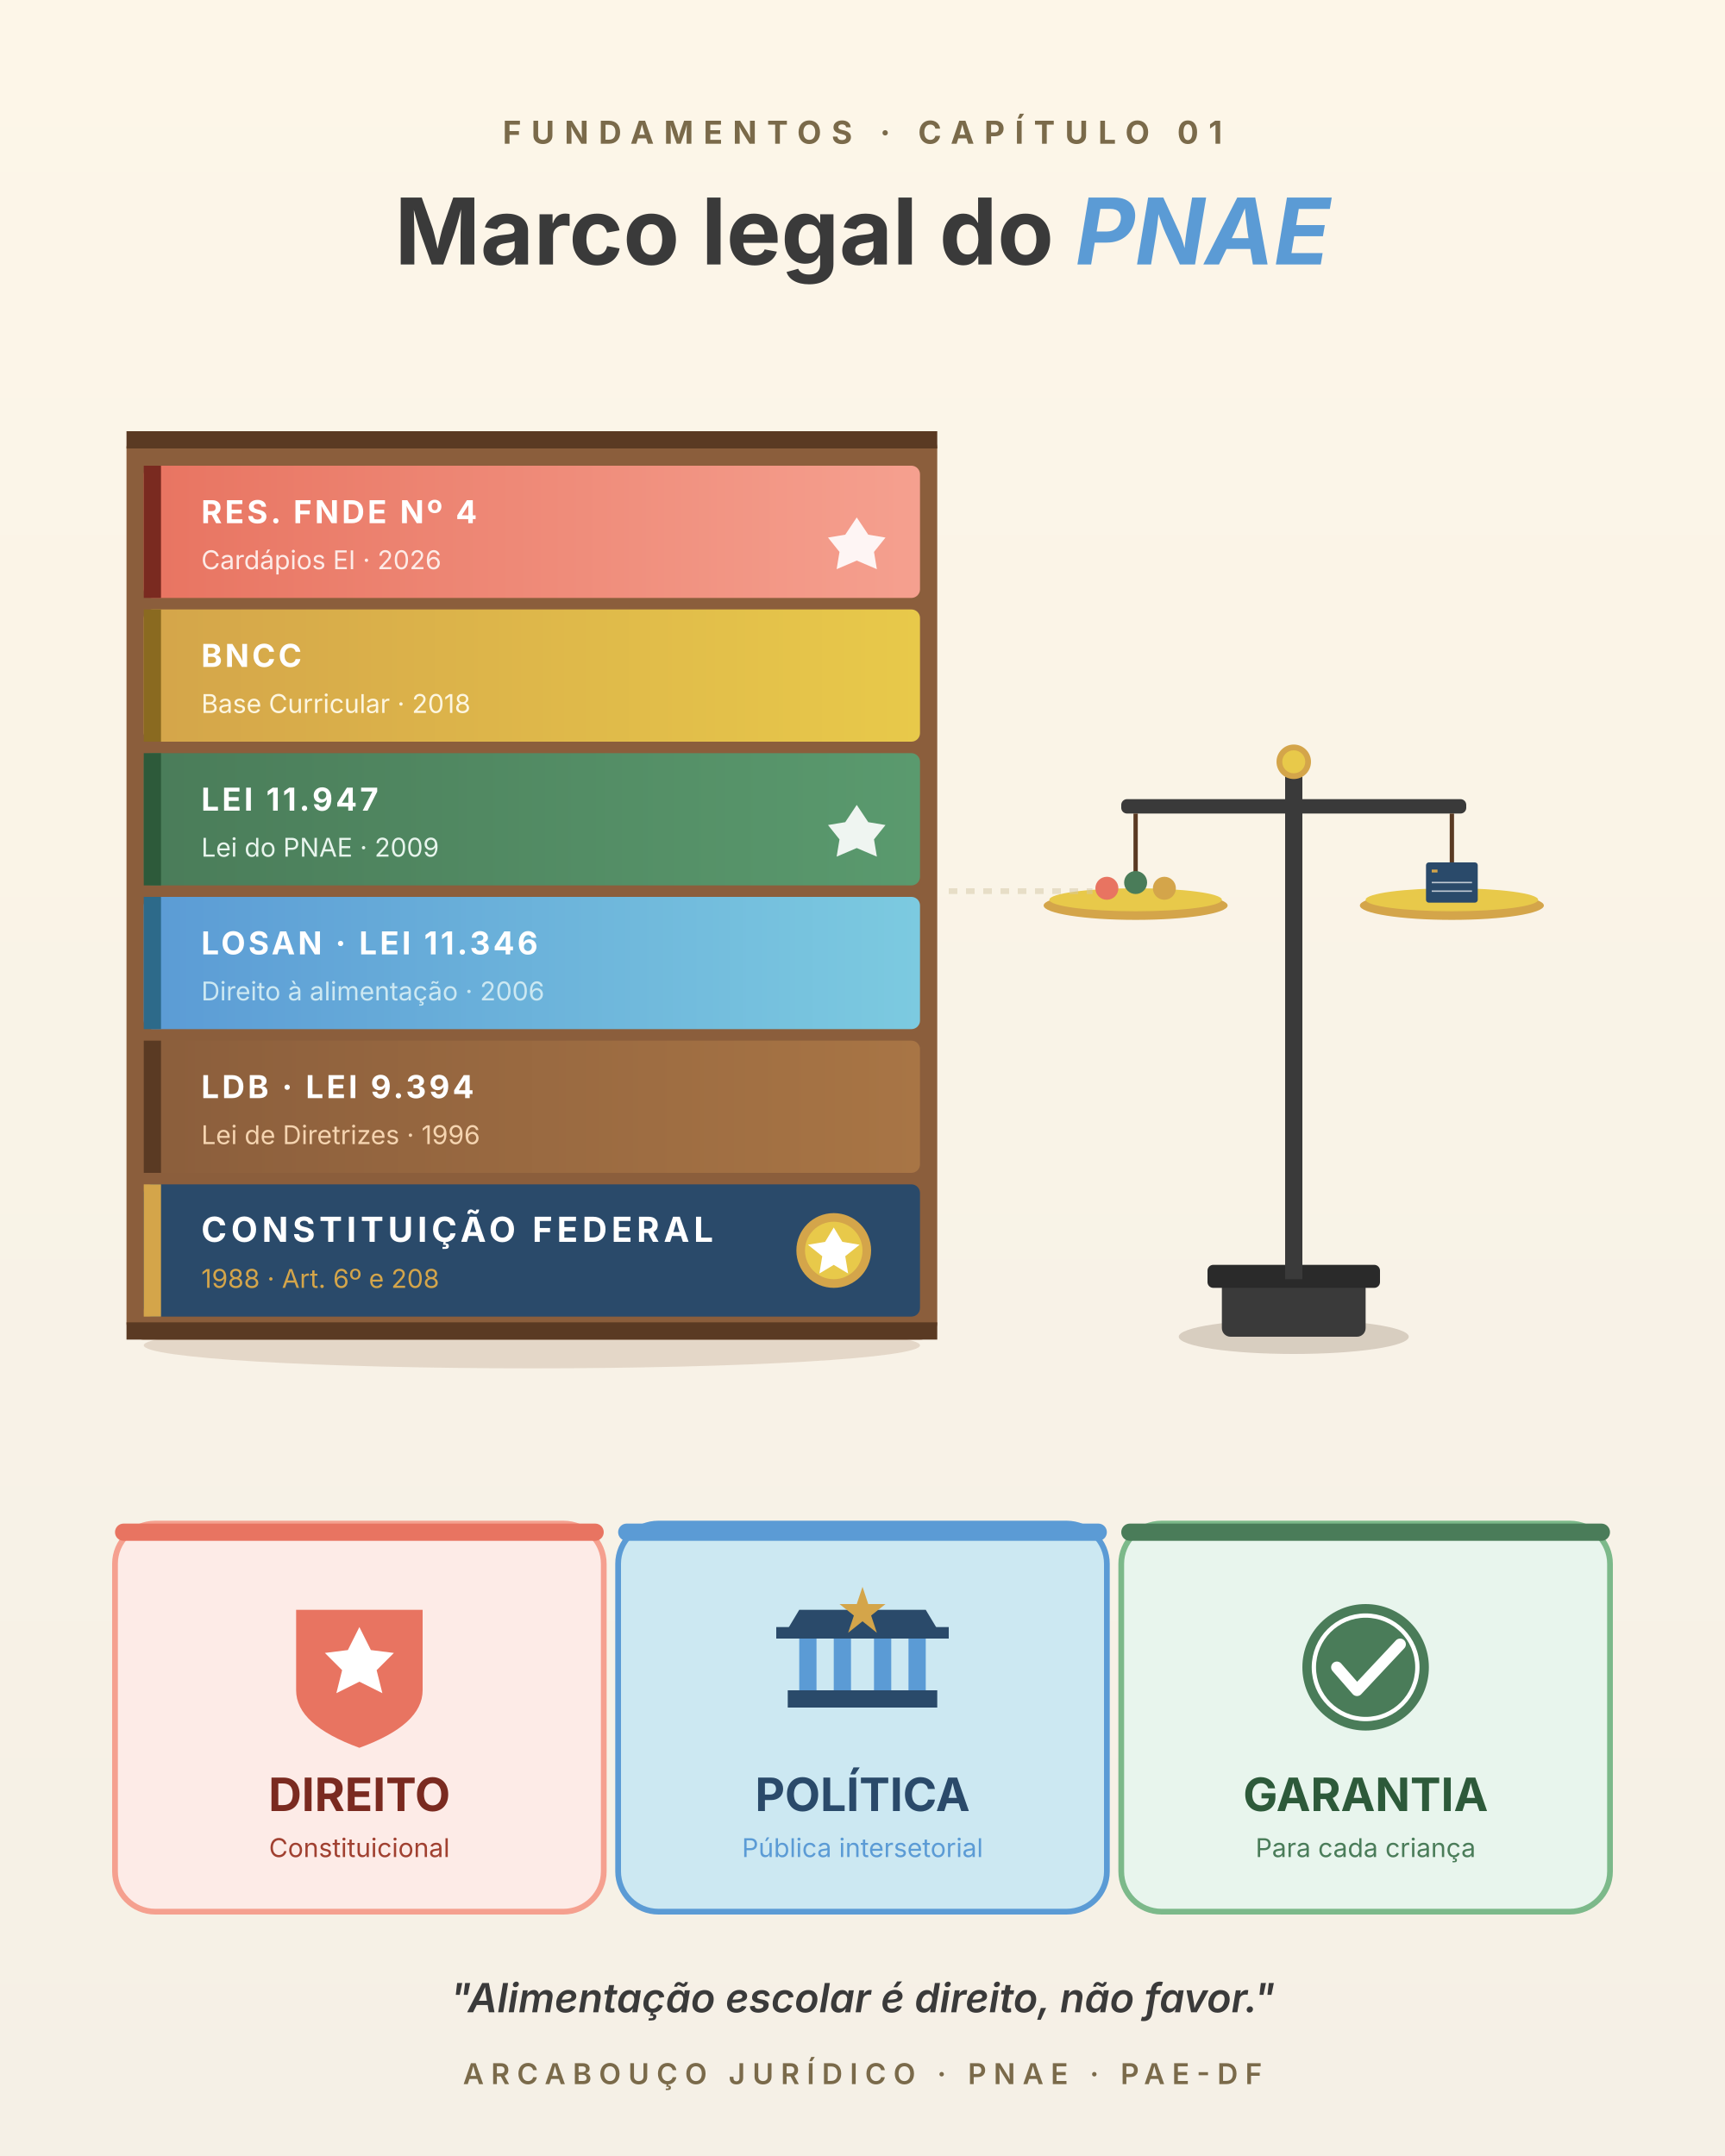
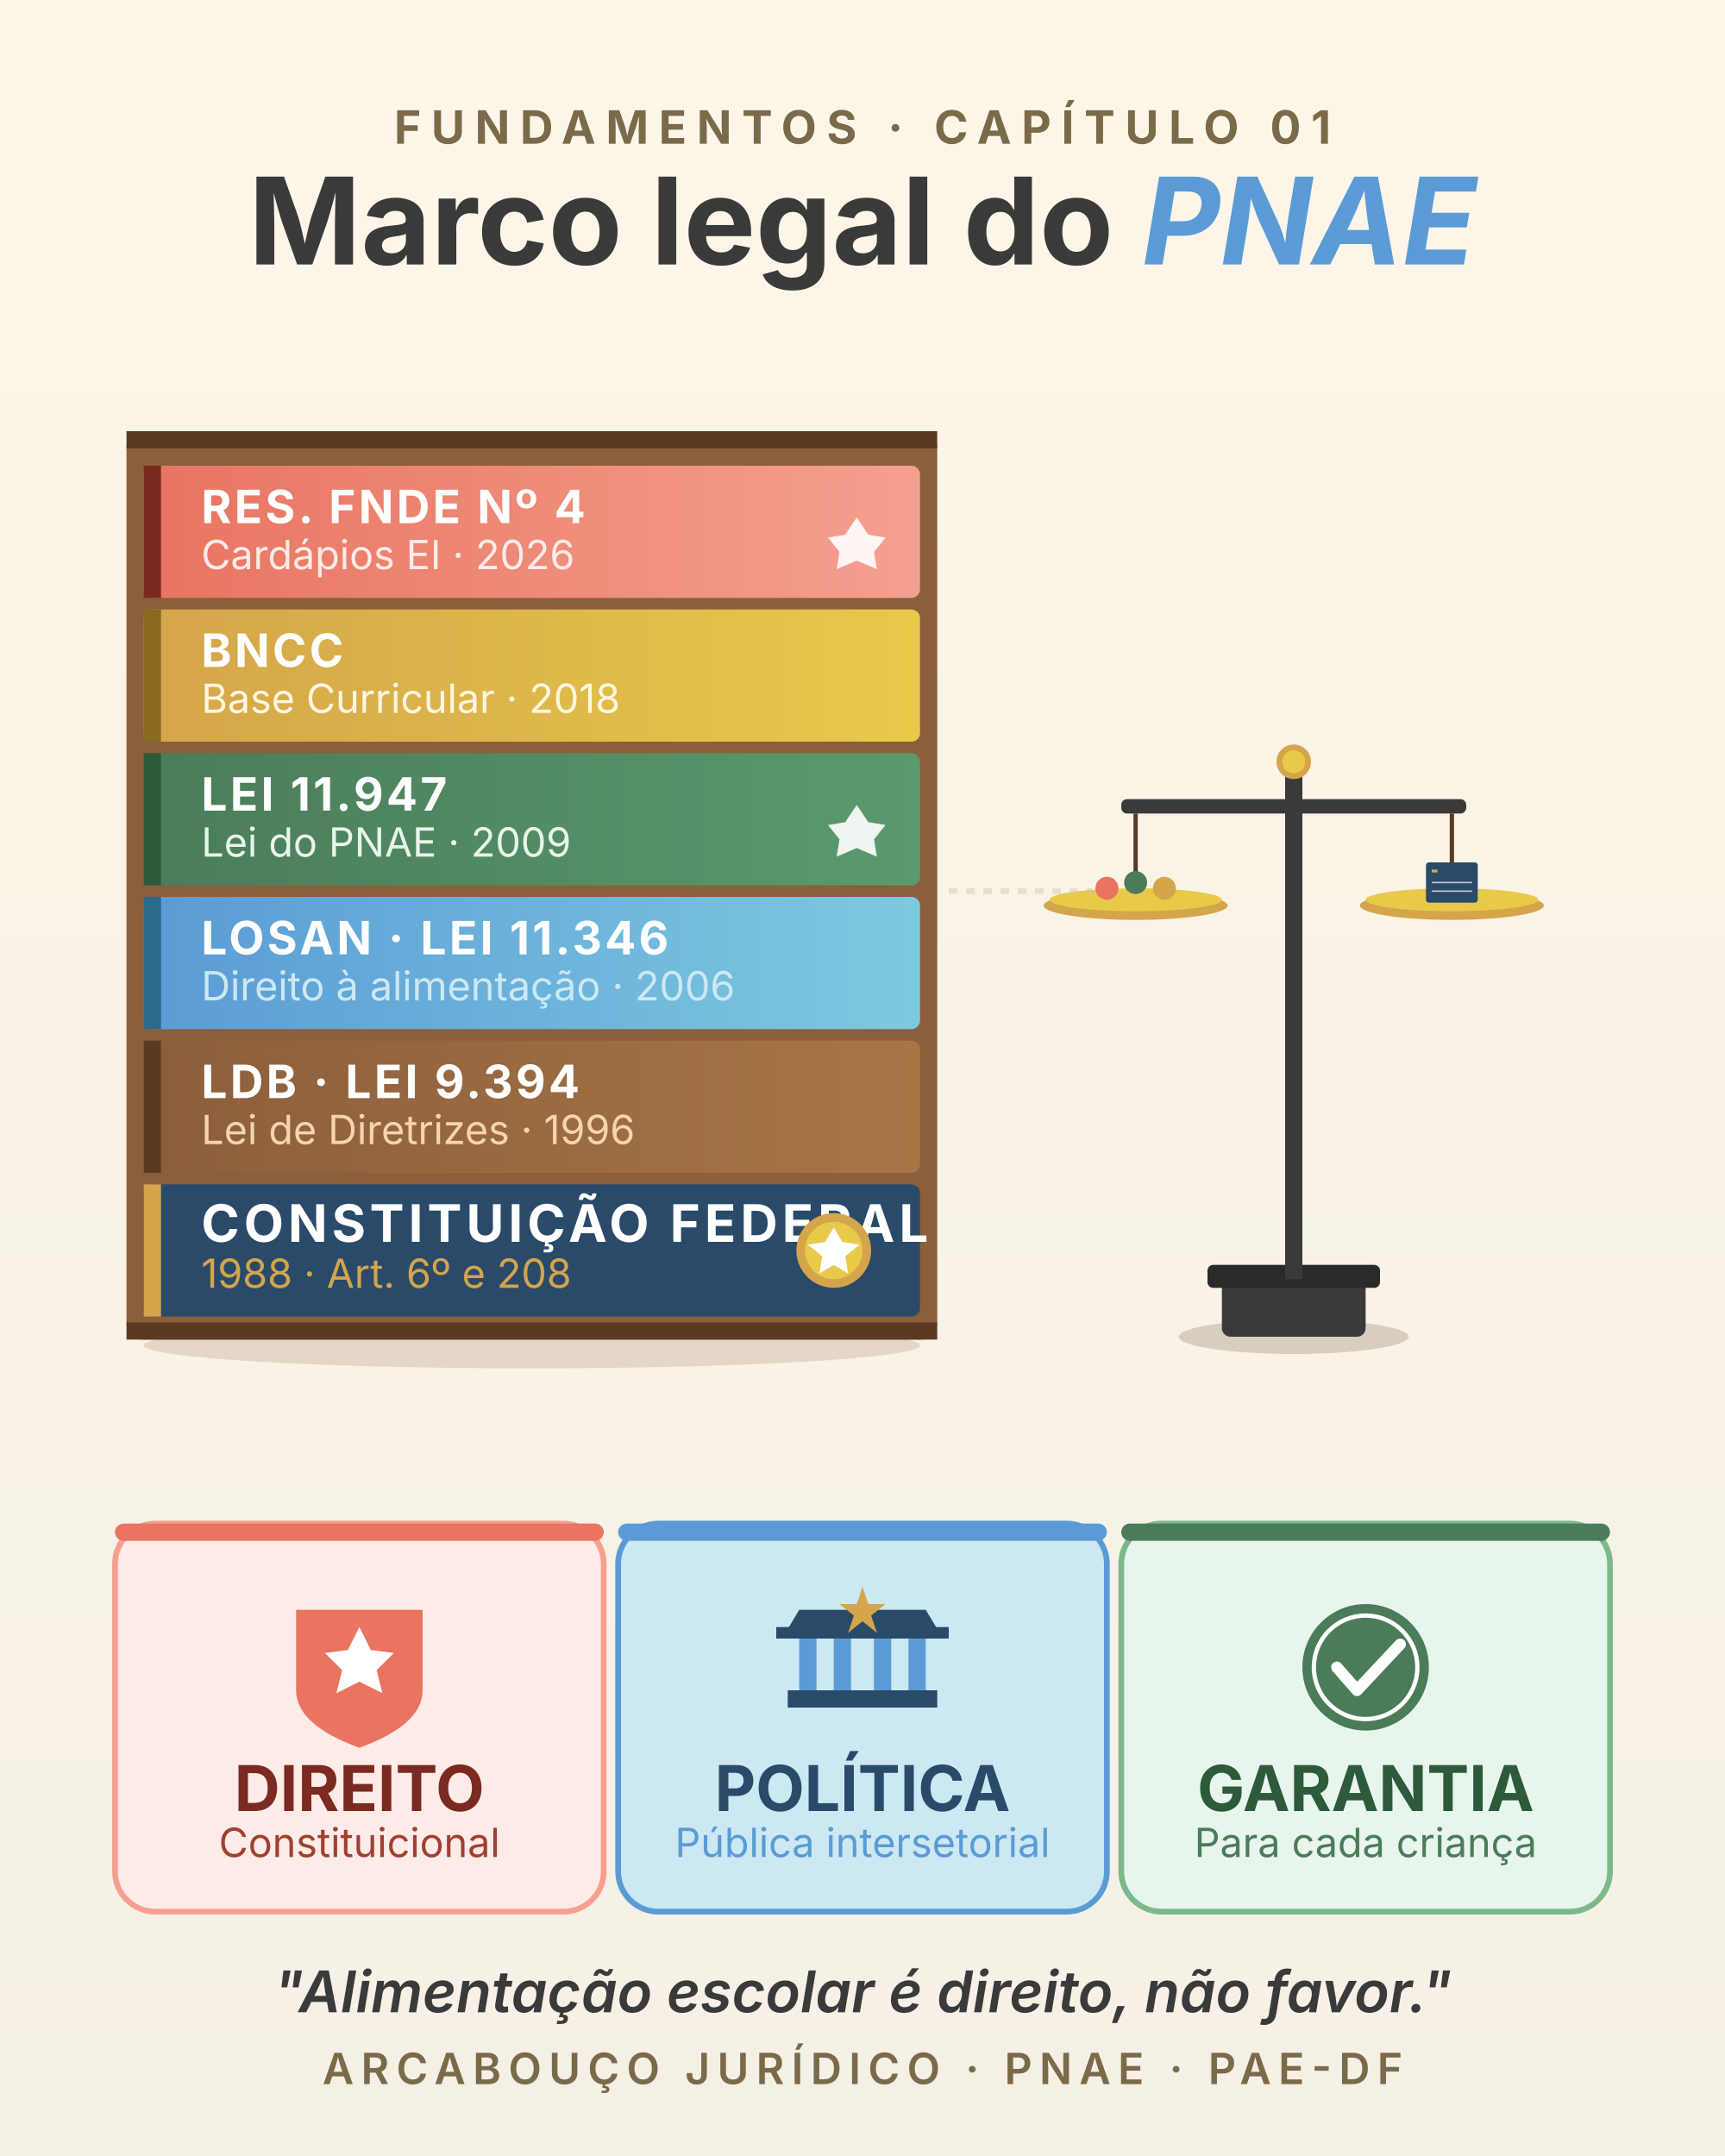
<svg xmlns="http://www.w3.org/2000/svg" viewBox="0 0 600 750">
  <defs>
    <linearGradient id="bg-marco" x1="0" x2="0" y1="0" y2="1">
      <stop offset="0" stop-color="#fdf6e8" />
      <stop offset="1" stop-color="#f5f0e6" />
    </linearGradient>
    <linearGradient id="capa-1" x1="0" x2="1" y1="0" y2="0">
      <stop offset="0" stop-color="#8B5E3C" />
      <stop offset="1" stop-color="#a87545" />
    </linearGradient>
    <linearGradient id="capa-2" x1="0" x2="1" y1="0" y2="0">
      <stop offset="0" stop-color="#5b9bd5" />
      <stop offset="1" stop-color="#7ccae0" />
    </linearGradient>
    <linearGradient id="capa-3" x1="0" x2="1" y1="0" y2="0">
      <stop offset="0" stop-color="#4A7C59" />
      <stop offset="1" stop-color="#5A9A6E" />
    </linearGradient>
    <linearGradient id="capa-4" x1="0" x2="1" y1="0" y2="0">
      <stop offset="0" stop-color="#D4A54A" />
      <stop offset="1" stop-color="#E8C94A" />
    </linearGradient>
    <linearGradient id="capa-5" x1="0" x2="1" y1="0" y2="0">
      <stop offset="0" stop-color="#E87461" />
      <stop offset="1" stop-color="#F5A08F" />
    </linearGradient>
  </defs>
  <rect width="600" height="750" fill="url(#bg-marco)" />
-   <text x="300" y="50" text-anchor="middle" font-family="Inter,sans-serif" font-size="11" font-weight="700" letter-spacing="3.5" fill="#7a6a4a">FUNDAMENTOS · CAPÍTULO 01</text>
-   <text x="300" y="92" text-anchor="middle" font-family="Inter,sans-serif" font-size="32" font-weight="700" fill="#3a3a3a">Marco legal do <tspan font-style="italic" fill="#5b9bd5">PNAE</tspan>
+   <text x="300" y="50" text-anchor="middle" font-family="Inter,sans-serif" font-size="16" font-weight="700" letter-spacing="3.5" fill="#7a6a4a">FUNDAMENTOS · CAPÍTULO 01</text>
+   <text x="300" y="92" text-anchor="middle" font-family="Inter,sans-serif" font-size="42" font-weight="700" fill="#3a3a3a">Marco legal do <tspan font-style="italic" fill="#5b9bd5">PNAE</tspan>
  </text>
  <g transform="translate(50,150)">
    <ellipse cx="135" cy="318" rx="135" ry="8" fill="#8B5E3C" opacity="0.18" />
    <rect x="-6" y="0" width="282" height="316" rx="6" fill="#8B5E3C" />
    <rect x="-6" y="0" width="282" height="6" fill="#5a3a23" />
    <rect x="-6" y="310" width="282" height="6" fill="#5a3a23" />
    <g transform="translate(0,12)">
      <rect width="270" height="46" rx="3" fill="url(#capa-5)" />
      <rect width="6" height="46" fill="#7a2a20" />
-       <text x="20" y="20" font-family="Inter,sans-serif" font-size="11" font-weight="700" letter-spacing="1" fill="#fff">RES. FNDE Nº 4</text>
-       <text x="20" y="36" font-family="Inter,sans-serif" font-size="9" fill="#fdebe7">Cardápios EI · 2026</text>
+       <text x="20" y="20" font-family="Inter,sans-serif" font-size="16" font-weight="700" letter-spacing="1" fill="#fff">RES. FNDE Nº 4</text>
+       <text x="20" y="36" font-family="Inter,sans-serif" font-size="14" fill="#fdebe7">Cardápios EI · 2026</text>
      <path d="M248 18 L 252 24 L 258 25 L 254 30 L 255 36 L 248 33 L 241 36 L 242 30 L 238 25 L 244 24 Z" fill="#fff" opacity="0.9" />
    </g>
    <g transform="translate(0,62)">
      <rect width="270" height="46" rx="3" fill="url(#capa-4)" />
      <rect width="6" height="46" fill="#8a6a20" />
-       <text x="20" y="20" font-family="Inter,sans-serif" font-size="11" font-weight="700" letter-spacing="1" fill="#fff">BNCC</text>
-       <text x="20" y="36" font-family="Inter,sans-serif" font-size="9" fill="#fdf6e0">Base Curricular · 2018</text>
+       <text x="20" y="20" font-family="Inter,sans-serif" font-size="16" font-weight="700" letter-spacing="1" fill="#fff">BNCC</text>
+       <text x="20" y="36" font-family="Inter,sans-serif" font-size="14" fill="#fdf6e0">Base Curricular · 2018</text>
    </g>
    <g transform="translate(0,112)">
      <rect width="270" height="46" rx="3" fill="url(#capa-3)" />
      <rect width="6" height="46" fill="#2d5a3a" />
-       <text x="20" y="20" font-family="Inter,sans-serif" font-size="11" font-weight="700" letter-spacing="1" fill="#fff">LEI 11.947</text>
-       <text x="20" y="36" font-family="Inter,sans-serif" font-size="9" fill="#e8f5ed">Lei do PNAE · 2009</text>
+       <text x="20" y="20" font-family="Inter,sans-serif" font-size="16" font-weight="700" letter-spacing="1" fill="#fff">LEI 11.947</text>
+       <text x="20" y="36" font-family="Inter,sans-serif" font-size="14" fill="#e8f5ed">Lei do PNAE · 2009</text>
      <path d="M248 18 L 252 24 L 258 25 L 254 30 L 255 36 L 248 33 L 241 36 L 242 30 L 238 25 L 244 24 Z" fill="#fff" opacity="0.9" />
    </g>
    <g transform="translate(0,162)">
      <rect width="270" height="46" rx="3" fill="url(#capa-2)" />
      <rect width="6" height="46" fill="#2d6a8a" />
-       <text x="20" y="20" font-family="Inter,sans-serif" font-size="11" font-weight="700" letter-spacing="1" fill="#fff">LOSAN · LEI 11.346</text>
-       <text x="20" y="36" font-family="Inter,sans-serif" font-size="9" fill="#cce8f2">Direito à alimentação · 2006</text>
+       <text x="20" y="20" font-family="Inter,sans-serif" font-size="16" font-weight="700" letter-spacing="1" fill="#fff">LOSAN · LEI 11.346</text>
+       <text x="20" y="36" font-family="Inter,sans-serif" font-size="14" fill="#cce8f2">Direito à alimentação · 2006</text>
    </g>
    <g transform="translate(0,212)">
      <rect width="270" height="46" rx="3" fill="url(#capa-1)" />
      <rect width="6" height="46" fill="#5a3a23" />
-       <text x="20" y="20" font-family="Inter,sans-serif" font-size="11" font-weight="700" letter-spacing="1" fill="#fff">LDB · LEI 9.394</text>
-       <text x="20" y="36" font-family="Inter,sans-serif" font-size="9" fill="#f5d4b0">Lei de Diretrizes · 1996</text>
+       <text x="20" y="20" font-family="Inter,sans-serif" font-size="16" font-weight="700" letter-spacing="1" fill="#fff">LDB · LEI 9.394</text>
+       <text x="20" y="36" font-family="Inter,sans-serif" font-size="14" fill="#f5d4b0">Lei de Diretrizes · 1996</text>
    </g>
    <g transform="translate(0,262)">
      <rect width="270" height="46" rx="3" fill="#2a4a6a" />
      <rect width="6" height="46" fill="#D4A54A" />
-       <text x="20" y="20" font-family="Inter,sans-serif" font-size="12" font-weight="700" letter-spacing="1.5" fill="#fff">CONSTITUIÇÃO FEDERAL</text>
-       <text x="20" y="36" font-family="Inter,sans-serif" font-size="9" fill="#D4A54A">1988 · Art. 6º e 208</text>
+       <text x="20" y="20" font-family="Inter,sans-serif" font-size="18" font-weight="700" letter-spacing="1.5" fill="#fff">CONSTITUIÇÃO FEDERAL</text>
+       <text x="20" y="36" font-family="Inter,sans-serif" font-size="14" fill="#D4A54A">1988 · Art. 6º e 208</text>
      <circle cx="240" cy="23" r="13" fill="#D4A54A" />
      <circle cx="240" cy="23" r="10" fill="#E8C94A" />
      <path d="M240 15 L 243 20 L 249 21 L 244 25 L 245 31 L 240 28 L 235 31 L 236 25 L 231 21 L 237 20 Z" fill="#fff" />
    </g>
  </g>
  <g transform="translate(450,310)">
    <ellipse cx="0" cy="155" rx="40" ry="6" fill="#5a3a23" opacity="0.2" />
    <rect x="-25" y="135" width="50" height="20" rx="3" fill="#3a3a3a" />
    <rect x="-30" y="130" width="60" height="8" rx="2" fill="#2a2a2a" />
    <rect x="-3" y="-40" width="6" height="175" fill="#3a3a3a" />
    <circle cx="0" cy="-45" r="6" fill="#D4A54A" />
    <circle cx="0" cy="-45" r="4" fill="#E8C94A" />
    <rect x="-60" y="-32" width="120" height="5" rx="2" fill="#3a3a3a" />
    <line x1="-55" y1="-27" x2="-55" y2="0" stroke="#5a3a23" stroke-width="1.5" />
    <line x1="55" y1="-27" x2="55" y2="0" stroke="#5a3a23" stroke-width="1.5" />
    <ellipse cx="-55" cy="5" rx="32" ry="5" fill="#D4A54A" />
    <ellipse cx="-55" cy="3" rx="30" ry="4" fill="#E8C94A" />
    <circle cx="-65" cy="-1" r="4" fill="#E87461" />
    <circle cx="-55" cy="-3" r="4" fill="#4A7C59" />
    <circle cx="-45" cy="-1" r="4" fill="#D4A54A" />
    <ellipse cx="55" cy="5" rx="32" ry="5" fill="#D4A54A" />
    <ellipse cx="55" cy="3" rx="30" ry="4" fill="#E8C94A" />
    <rect x="46" y="-10" width="18" height="14" rx="1" fill="#2a4a6a" />
    <line x1="48" y1="-7" x2="50" y2="-7" stroke="#D4A54A" stroke-width="1" />
    <line x1="48" y1="-3" x2="62" y2="-3" stroke="#fff" stroke-width="0.5" opacity="0.7" />
    <line x1="48" y1="0" x2="62" y2="0" stroke="#fff" stroke-width="0.5" opacity="0.7" />
  </g>
  <g transform="translate(330,310)" opacity="0.5">
    <path d="M0 0 Q 30 0 50 0" stroke="#d4c8a8" stroke-width="2" fill="none" stroke-dasharray="3,3" />
  </g>
  <g transform="translate(40,530)">
    <g transform="translate(0,0)">
      <rect x="0" y="0" width="170" height="135" rx="14" fill="#fdebe7" stroke="#F5A08F" stroke-width="2" />
      <rect x="0" y="0" width="170" height="6" rx="3" fill="#E87461" />
      <g transform="translate(85,50)">
        <path d="M-22 -20 L 22 -20 L 22 8 Q 22 20 0 28 Q -22 20 -22 8 Z" fill="#E87461" />
        <path d="M0 -14 L 4 -6 L 12 -5 L 6 1 L 8 9 L 0 5 L -8 9 L -6 1 L -12 -5 L -4 -6 Z" fill="#fff" />
      </g>
-       <text x="85" y="100" text-anchor="middle" font-family="Inter,sans-serif" font-size="16" font-weight="700" fill="#7a2a20">DIREITO</text>
-       <text x="85" y="116" text-anchor="middle" font-family="Inter,sans-serif" font-size="9" fill="#a04030">Constituicional</text>
+       <text x="85" y="100" text-anchor="middle" font-family="Inter,sans-serif" font-size="22" font-weight="700" fill="#7a2a20">DIREITO</text>
+       <text x="85" y="116" text-anchor="middle" font-family="Inter,sans-serif" font-size="14" fill="#a04030">Constituicional</text>
    </g>
    <g transform="translate(175,0)">
      <rect x="0" y="0" width="170" height="135" rx="14" fill="#cce8f2" stroke="#5b9bd5" stroke-width="2" />
      <rect x="0" y="0" width="170" height="6" rx="3" fill="#5b9bd5" />
      <g transform="translate(85,50)">
        <rect x="-26" y="8" width="52" height="6" fill="#2a4a6a" />
        <rect x="-22" y="-10" width="6" height="18" fill="#5b9bd5" />
        <rect x="-10" y="-10" width="6" height="18" fill="#5b9bd5" />
        <rect x="4" y="-10" width="6" height="18" fill="#5b9bd5" />
        <rect x="16" y="-10" width="6" height="18" fill="#5b9bd5" />
        <path d="M-28 -10 L 28 -10 L 22 -20 L -22 -20 Z" fill="#2a4a6a" />
        <rect x="-30" y="-14" width="60" height="4" fill="#2a4a6a" />
        <path d="M0 -28 L 2 -22 L 8 -22 L 3 -18 L 5 -12 L 0 -16 L -5 -12 L -3 -18 L -8 -22 L -2 -22 Z" fill="#D4A54A" />
      </g>
-       <text x="85" y="100" text-anchor="middle" font-family="Inter,sans-serif" font-size="16" font-weight="700" fill="#2a4a6a">POLÍTICA</text>
-       <text x="85" y="116" text-anchor="middle" font-family="Inter,sans-serif" font-size="9" fill="#5b9bd5">Pública intersetorial</text>
+       <text x="85" y="100" text-anchor="middle" font-family="Inter,sans-serif" font-size="22" font-weight="700" fill="#2a4a6a">POLÍTICA</text>
+       <text x="85" y="116" text-anchor="middle" font-family="Inter,sans-serif" font-size="14" fill="#5b9bd5">Pública intersetorial</text>
    </g>
    <g transform="translate(350,0)">
      <rect x="0" y="0" width="170" height="135" rx="14" fill="#e8f5ed" stroke="#7CB98A" stroke-width="2" />
      <rect x="0" y="0" width="170" height="6" rx="3" fill="#4A7C59" />
      <g transform="translate(85,50)">
        <circle cx="0" cy="0" r="22" fill="#4A7C59" />
        <circle cx="0" cy="0" r="18" fill="none" stroke="#fff" stroke-width="1.5" />
        <path d="M-10 0 L -3 8 L 12 -8" stroke="#fff" stroke-width="4" fill="none" stroke-linecap="round" stroke-linejoin="round" />
      </g>
-       <text x="85" y="100" text-anchor="middle" font-family="Inter,sans-serif" font-size="16" font-weight="700" fill="#2d5a3a">GARANTIA</text>
-       <text x="85" y="116" text-anchor="middle" font-family="Inter,sans-serif" font-size="9" fill="#4A7C59">Para cada criança</text>
+       <text x="85" y="100" text-anchor="middle" font-family="Inter,sans-serif" font-size="22" font-weight="700" fill="#2d5a3a">GARANTIA</text>
+       <text x="85" y="116" text-anchor="middle" font-family="Inter,sans-serif" font-size="14" fill="#4A7C59">Para cada criança</text>
    </g>
  </g>
-   <text x="300" y="700" text-anchor="middle" font-family="Inter,sans-serif" font-size="14" font-weight="600" fill="#3a3a3a" font-style="italic">"Alimentação escolar é direito, não favor."</text>
-   <text x="300" y="725" text-anchor="middle" font-family="Inter,sans-serif" font-size="10" font-weight="600" letter-spacing="2.5" fill="#7a6a4a">ARCABOUÇO JURÍDICO · PNAE · PAE-DF</text>
+   <text x="300" y="700" text-anchor="middle" font-family="Inter,sans-serif" font-size="20" font-weight="600" fill="#3a3a3a" font-style="italic">"Alimentação escolar é direito, não favor."</text>
+   <text x="300" y="725" text-anchor="middle" font-family="Inter,sans-serif" font-size="15" font-weight="600" letter-spacing="2.5" fill="#7a6a4a">ARCABOUÇO JURÍDICO · PNAE · PAE-DF</text>
</svg>
